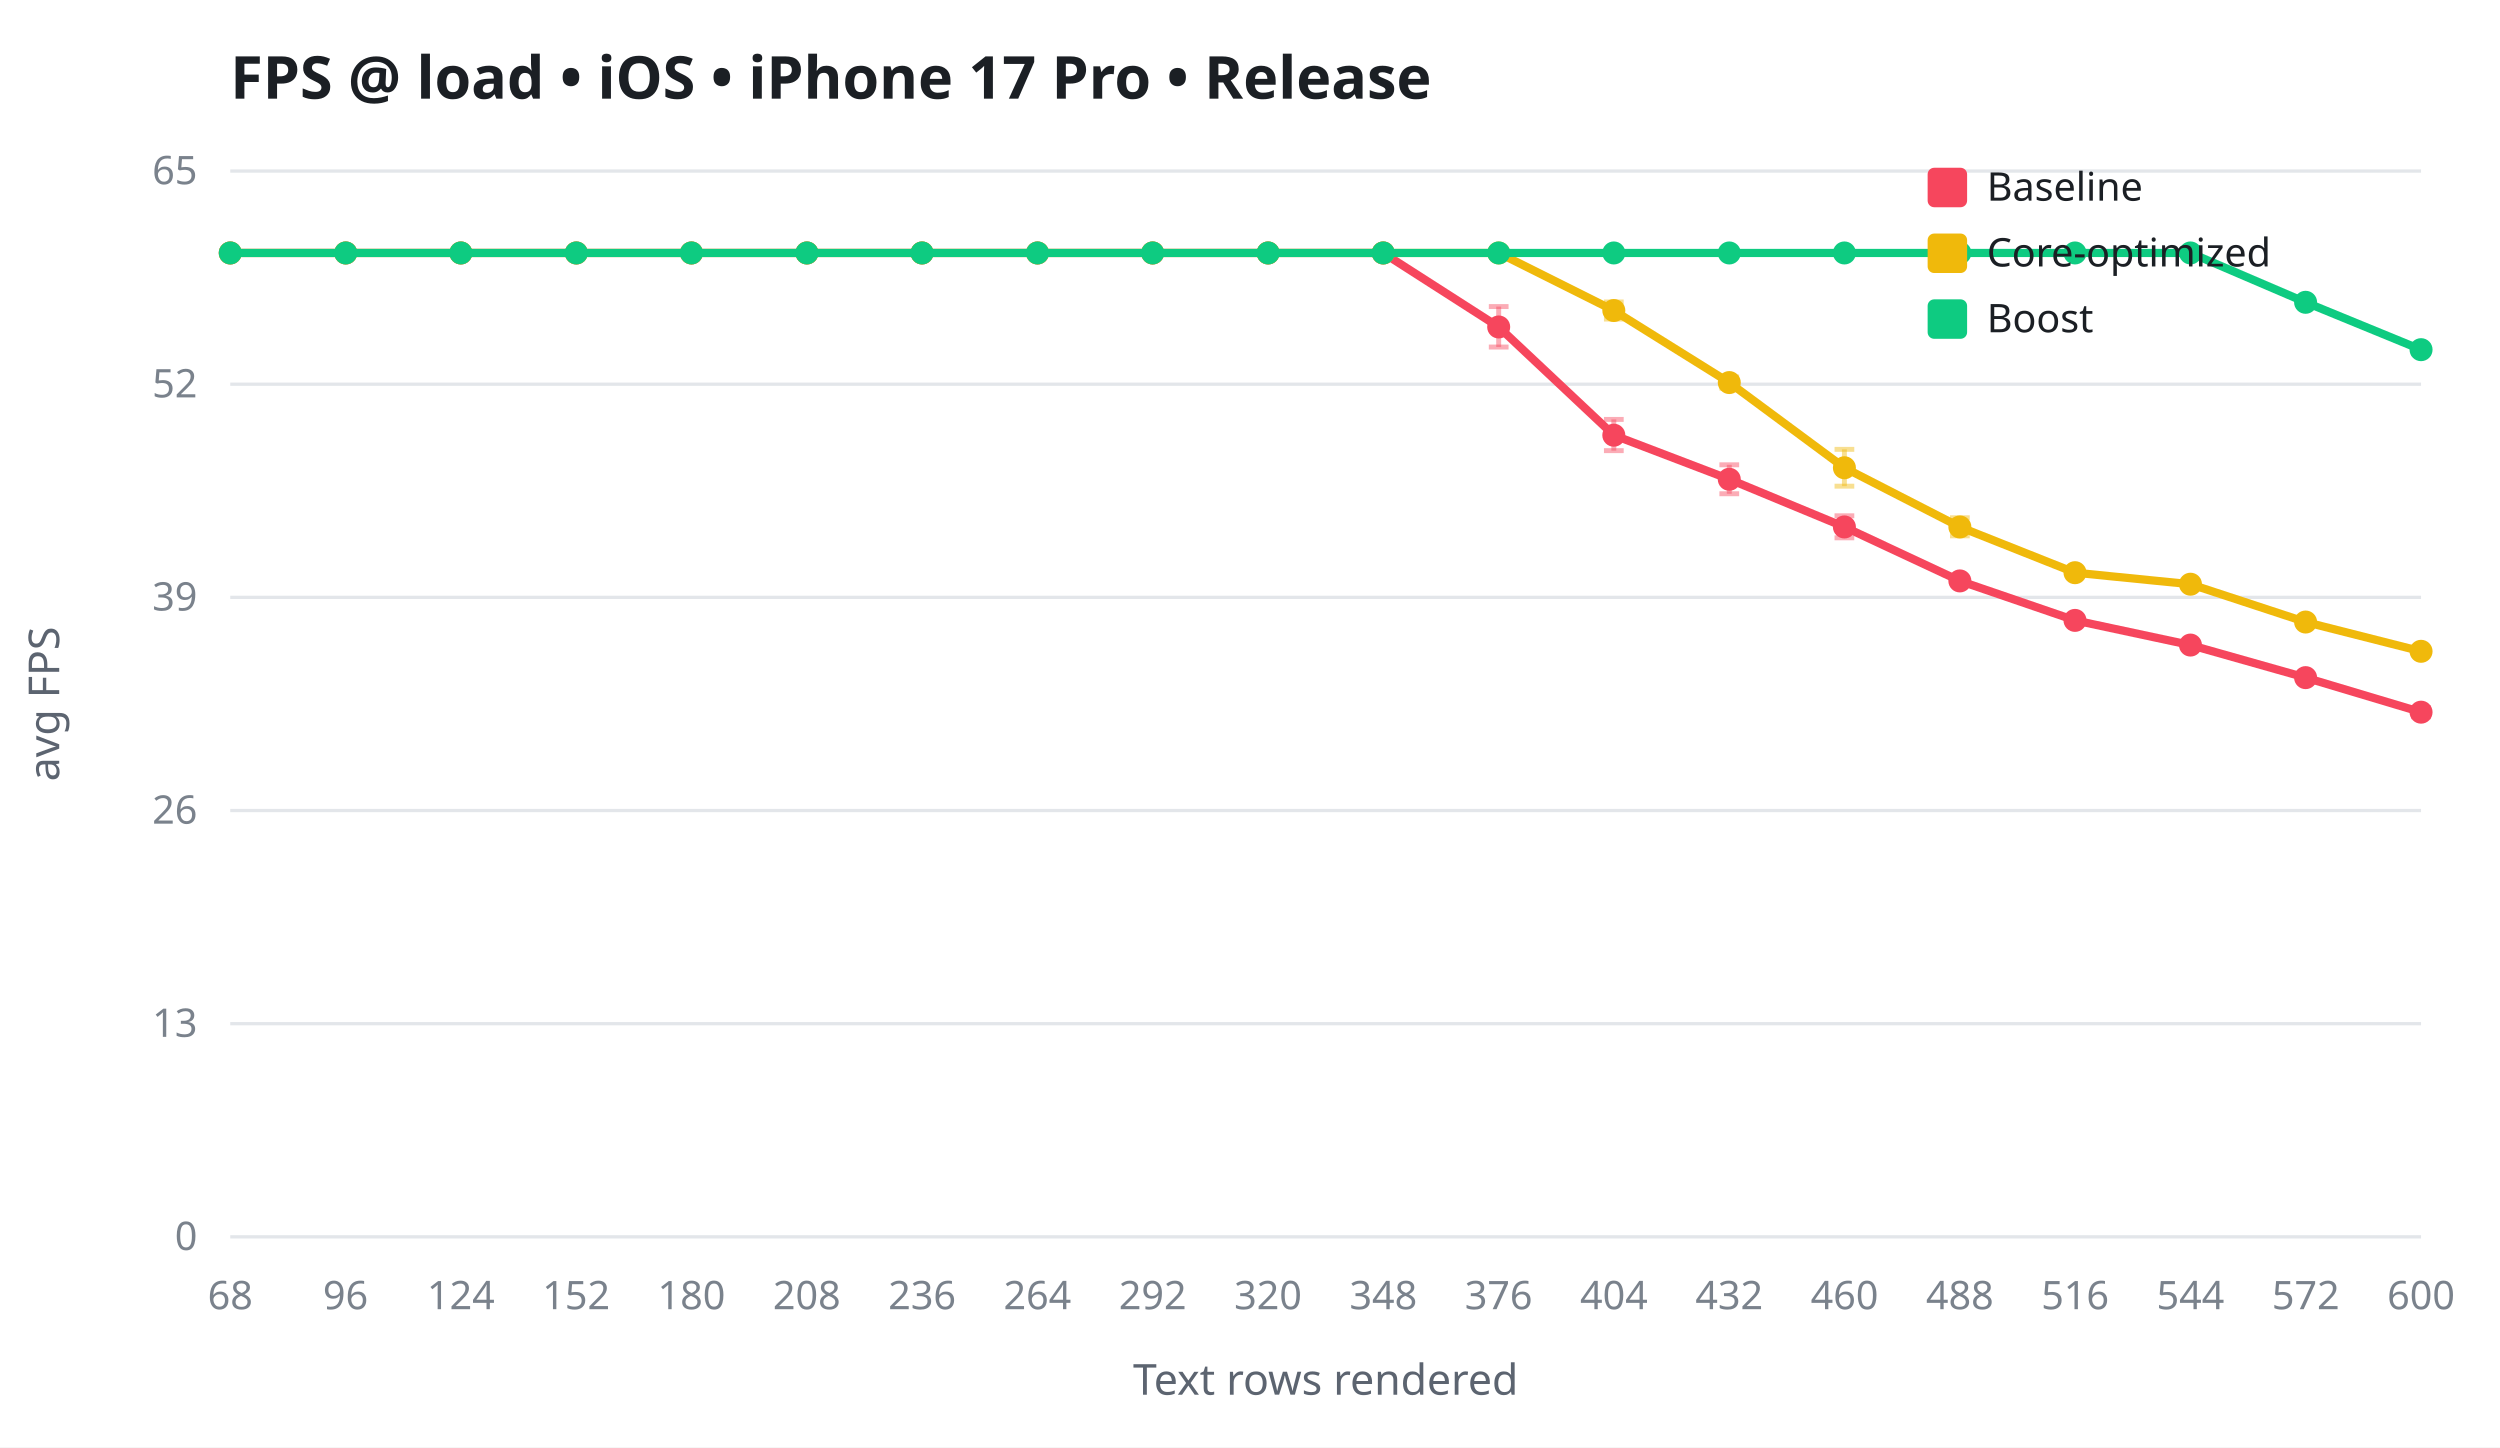
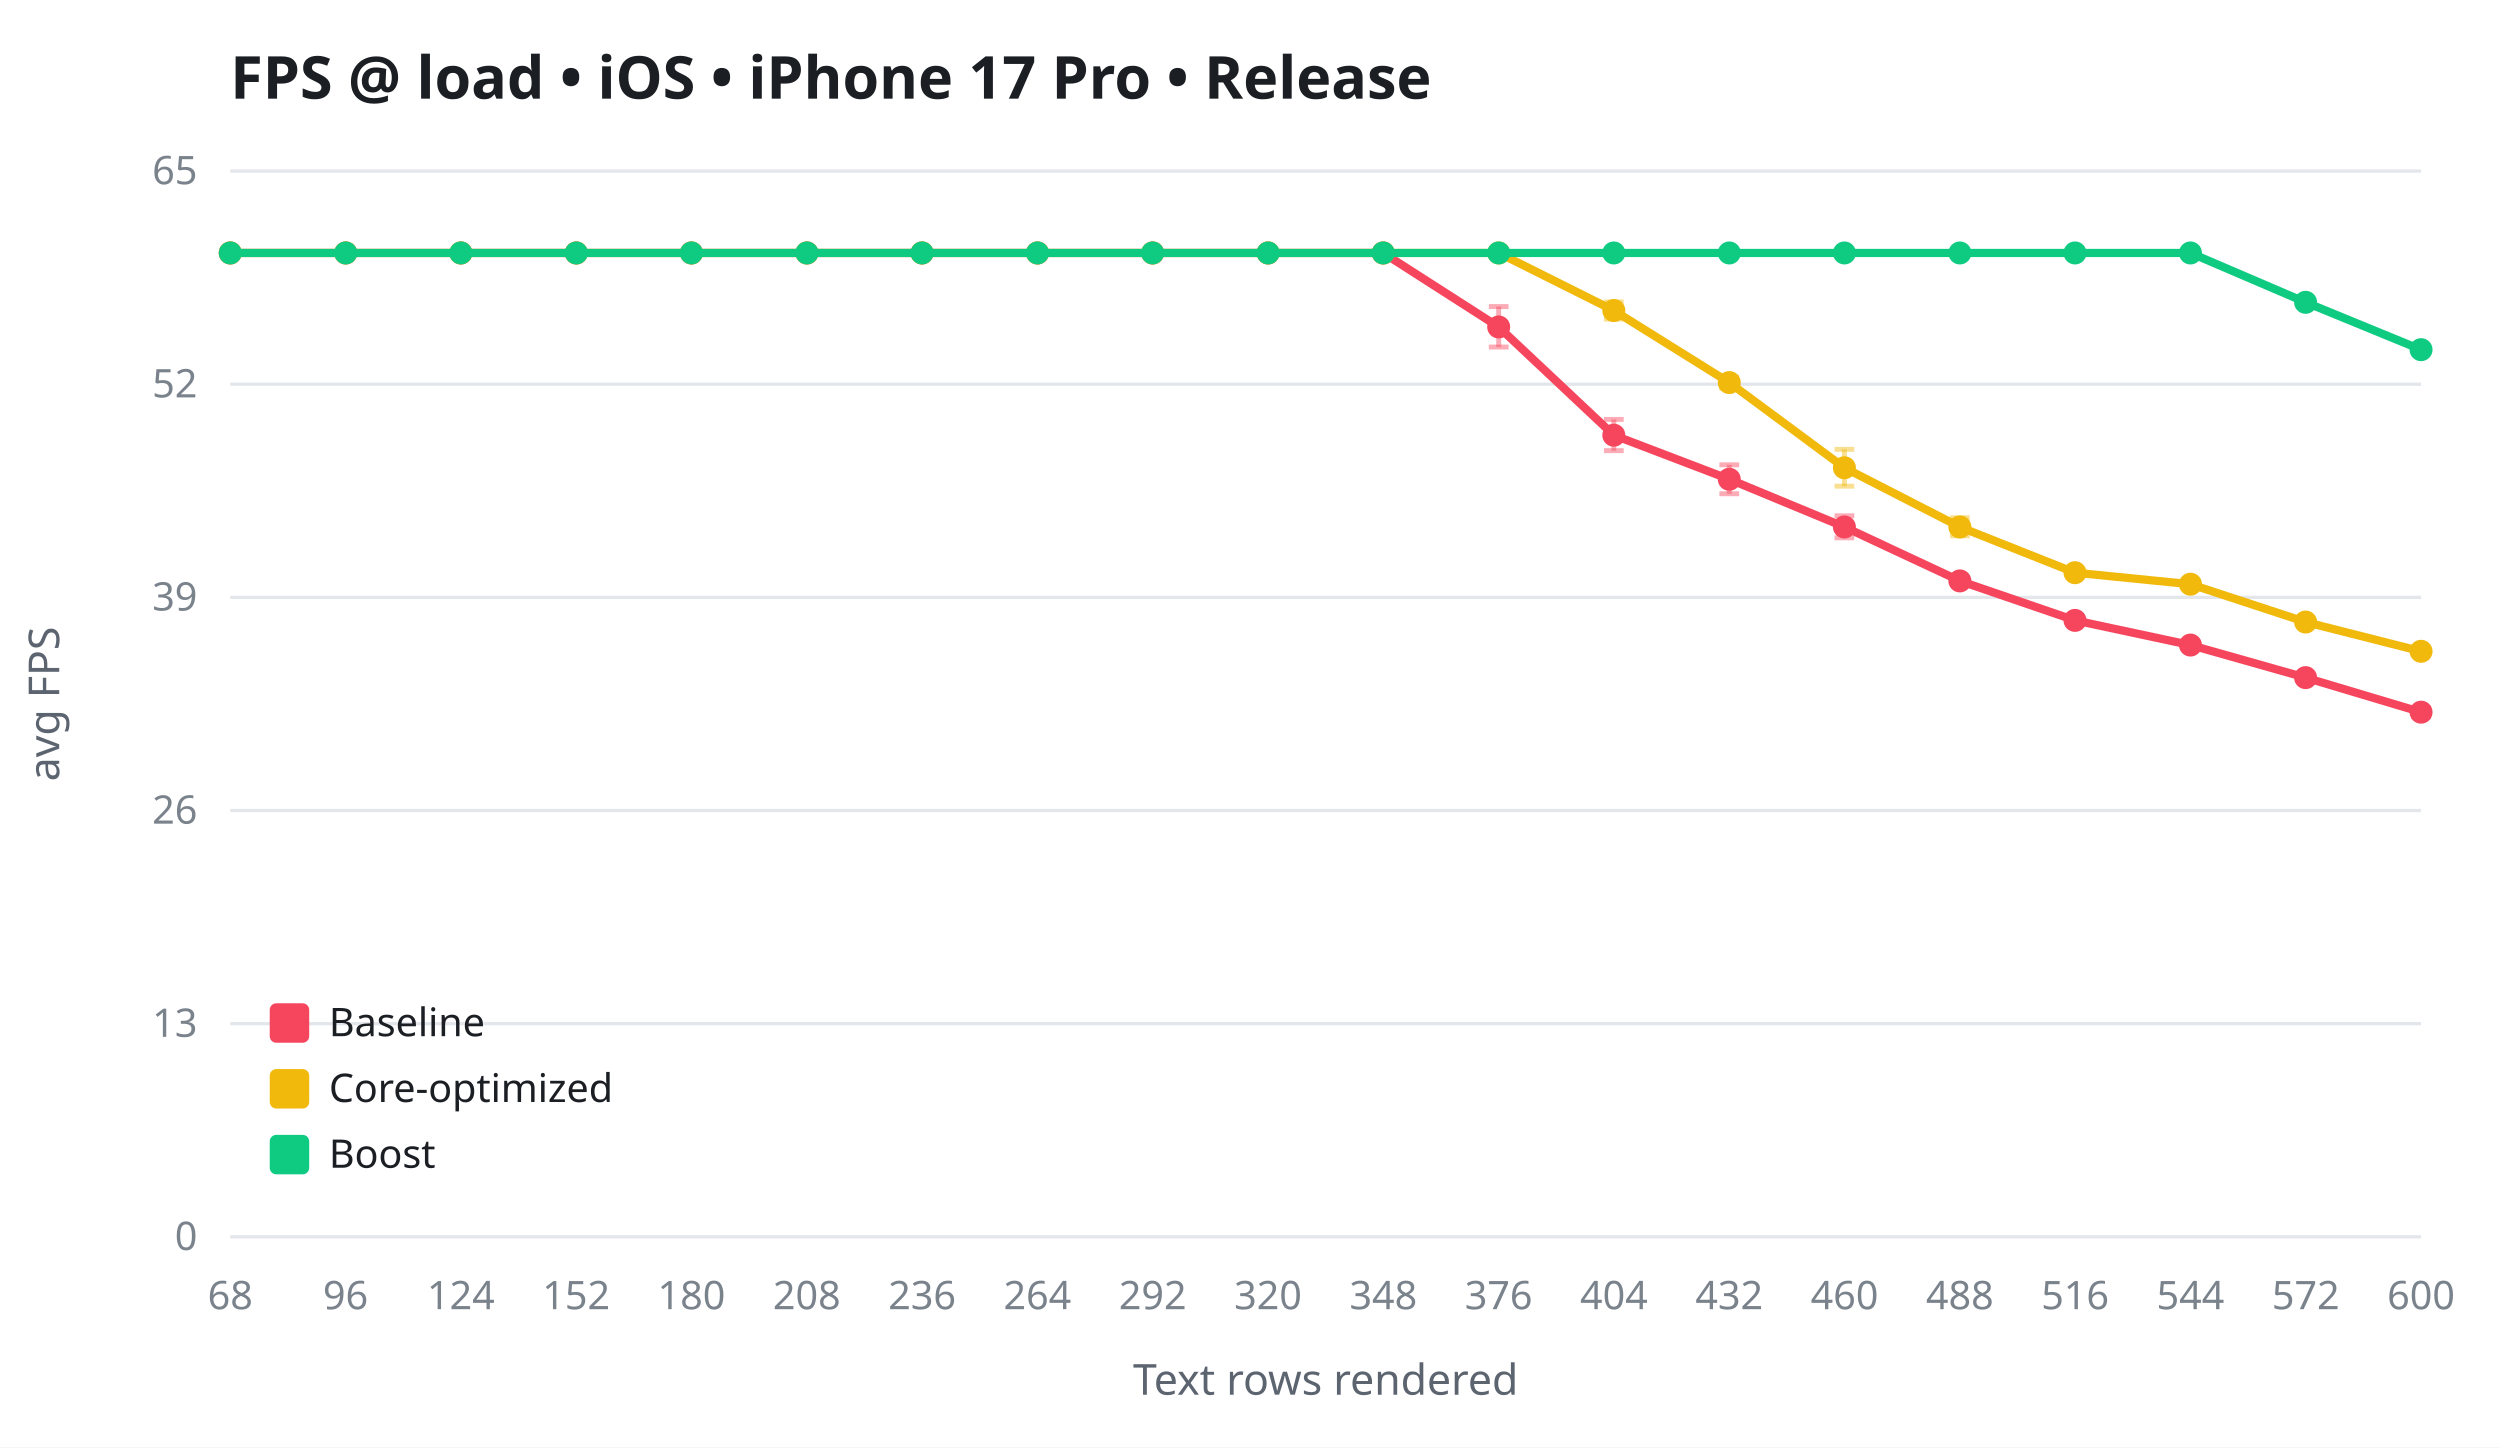
<svg xmlns="http://www.w3.org/2000/svg" width="760" height="440" viewBox="0 0 760 440">
  <rect x="0" y="0" width="760" height="440" fill="#ffffff" />
  <text x="70" y="30" fill="#1b1f24" font-size="18" font-weight="700" font-family="system-ui,sans-serif">FPS @ load • iOS • iPhone 17 Pro • Release</text>
  <line x1="70" y1="376" x2="736" y2="376" stroke="#e3e6ea" stroke-width="1" />
  <text x="60" y="380" fill="#7a828c" font-size="12" text-anchor="end" font-family="system-ui,sans-serif">0</text>
  <line x1="70" y1="311.2" x2="736" y2="311.2" stroke="#e3e6ea" stroke-width="1" />
  <text x="60" y="315.2" fill="#7a828c" font-size="12" text-anchor="end" font-family="system-ui,sans-serif">13</text>
  <line x1="70" y1="246.4" x2="736" y2="246.4" stroke="#e3e6ea" stroke-width="1" />
  <text x="60" y="250.4" fill="#7a828c" font-size="12" text-anchor="end" font-family="system-ui,sans-serif">26</text>
  <line x1="70" y1="181.6" x2="736" y2="181.6" stroke="#e3e6ea" stroke-width="1" />
  <text x="60" y="185.6" fill="#7a828c" font-size="12" text-anchor="end" font-family="system-ui,sans-serif">39</text>
  <line x1="70" y1="116.8" x2="736" y2="116.8" stroke="#e3e6ea" stroke-width="1" />
  <text x="60" y="120.8" fill="#7a828c" font-size="12" text-anchor="end" font-family="system-ui,sans-serif">52</text>
  <line x1="70" y1="52" x2="736" y2="52" stroke="#e3e6ea" stroke-width="1" />
  <text x="60" y="56" fill="#7a828c" font-size="12" text-anchor="end" font-family="system-ui,sans-serif">65</text>
  <text x="70" y="398" fill="#7a828c" font-size="12" text-anchor="middle" font-family="system-ui,sans-serif">68</text>
  <text x="105.053" y="398" fill="#7a828c" font-size="12" text-anchor="middle" font-family="system-ui,sans-serif">96</text>
  <text x="140.105" y="398" fill="#7a828c" font-size="12" text-anchor="middle" font-family="system-ui,sans-serif">124</text>
  <text x="175.158" y="398" fill="#7a828c" font-size="12" text-anchor="middle" font-family="system-ui,sans-serif">152</text>
  <text x="210.211" y="398" fill="#7a828c" font-size="12" text-anchor="middle" font-family="system-ui,sans-serif">180</text>
  <text x="245.263" y="398" fill="#7a828c" font-size="12" text-anchor="middle" font-family="system-ui,sans-serif">208</text>
  <text x="280.316" y="398" fill="#7a828c" font-size="12" text-anchor="middle" font-family="system-ui,sans-serif">236</text>
  <text x="315.368" y="398" fill="#7a828c" font-size="12" text-anchor="middle" font-family="system-ui,sans-serif">264</text>
  <text x="350.421" y="398" fill="#7a828c" font-size="12" text-anchor="middle" font-family="system-ui,sans-serif">292</text>
  <text x="385.474" y="398" fill="#7a828c" font-size="12" text-anchor="middle" font-family="system-ui,sans-serif">320</text>
  <text x="420.526" y="398" fill="#7a828c" font-size="12" text-anchor="middle" font-family="system-ui,sans-serif">348</text>
  <text x="455.579" y="398" fill="#7a828c" font-size="12" text-anchor="middle" font-family="system-ui,sans-serif">376</text>
  <text x="490.632" y="398" fill="#7a828c" font-size="12" text-anchor="middle" font-family="system-ui,sans-serif">404</text>
  <text x="525.684" y="398" fill="#7a828c" font-size="12" text-anchor="middle" font-family="system-ui,sans-serif">432</text>
  <text x="560.737" y="398" fill="#7a828c" font-size="12" text-anchor="middle" font-family="system-ui,sans-serif">460</text>
  <text x="595.789" y="398" fill="#7a828c" font-size="12" text-anchor="middle" font-family="system-ui,sans-serif">488</text>
  <text x="630.842" y="398" fill="#7a828c" font-size="12" text-anchor="middle" font-family="system-ui,sans-serif">516</text>
  <text x="665.895" y="398" fill="#7a828c" font-size="12" text-anchor="middle" font-family="system-ui,sans-serif">544</text>
  <text x="700.947" y="398" fill="#7a828c" font-size="12" text-anchor="middle" font-family="system-ui,sans-serif">572</text>
  <text x="736" y="398" fill="#7a828c" font-size="12" text-anchor="middle" font-family="system-ui,sans-serif">600</text>
  <text x="403" y="424" fill="#5c6470" font-size="13" text-anchor="middle" font-family="system-ui,sans-serif">Text rows rendered</text>
  <text x="18" y="214" fill="#5c6470" font-size="13" text-anchor="middle" font-family="system-ui,sans-serif" transform="rotate(-90 18 214)">avg FPS</text>
  <line x1="70.0" y1="76.9" x2="70.0" y2="76.9" stroke="#f6465d" stroke-width="1.5" opacity="0.45" />
  <line x1="67.0" y1="76.9" x2="73.0" y2="76.9" stroke="#f6465d" stroke-width="1.5" opacity="0.45" />
  <line x1="67.0" y1="76.9" x2="73.0" y2="76.9" stroke="#f6465d" stroke-width="1.5" opacity="0.45" />
  <line x1="105.1" y1="76.9" x2="105.1" y2="76.9" stroke="#f6465d" stroke-width="1.5" opacity="0.45" />
  <line x1="102.1" y1="76.9" x2="108.1" y2="76.9" stroke="#f6465d" stroke-width="1.5" opacity="0.45" />
  <line x1="102.1" y1="76.9" x2="108.1" y2="76.9" stroke="#f6465d" stroke-width="1.5" opacity="0.45" />
  <line x1="140.1" y1="76.9" x2="140.1" y2="76.9" stroke="#f6465d" stroke-width="1.5" opacity="0.45" />
  <line x1="137.1" y1="76.9" x2="143.1" y2="76.9" stroke="#f6465d" stroke-width="1.5" opacity="0.45" />
  <line x1="137.1" y1="76.9" x2="143.1" y2="76.9" stroke="#f6465d" stroke-width="1.5" opacity="0.45" />
  <line x1="175.2" y1="76.9" x2="175.2" y2="76.9" stroke="#f6465d" stroke-width="1.5" opacity="0.45" />
  <line x1="172.2" y1="76.9" x2="178.2" y2="76.9" stroke="#f6465d" stroke-width="1.5" opacity="0.45" />
  <line x1="172.2" y1="76.9" x2="178.2" y2="76.9" stroke="#f6465d" stroke-width="1.5" opacity="0.45" />
  <line x1="210.2" y1="76.9" x2="210.2" y2="76.9" stroke="#f6465d" stroke-width="1.5" opacity="0.45" />
  <line x1="207.2" y1="76.9" x2="213.2" y2="76.9" stroke="#f6465d" stroke-width="1.5" opacity="0.45" />
  <line x1="207.2" y1="76.9" x2="213.2" y2="76.9" stroke="#f6465d" stroke-width="1.5" opacity="0.45" />
  <line x1="245.3" y1="76.9" x2="245.3" y2="76.9" stroke="#f6465d" stroke-width="1.5" opacity="0.45" />
  <line x1="242.3" y1="76.9" x2="248.3" y2="76.9" stroke="#f6465d" stroke-width="1.5" opacity="0.45" />
  <line x1="242.3" y1="76.9" x2="248.3" y2="76.9" stroke="#f6465d" stroke-width="1.5" opacity="0.45" />
  <line x1="280.3" y1="76.9" x2="280.3" y2="76.9" stroke="#f6465d" stroke-width="1.5" opacity="0.45" />
  <line x1="277.3" y1="76.9" x2="283.3" y2="76.9" stroke="#f6465d" stroke-width="1.5" opacity="0.45" />
  <line x1="277.3" y1="76.9" x2="283.3" y2="76.9" stroke="#f6465d" stroke-width="1.5" opacity="0.45" />
  <line x1="315.4" y1="76.9" x2="315.4" y2="76.9" stroke="#f6465d" stroke-width="1.5" opacity="0.45" />
  <line x1="312.4" y1="76.9" x2="318.4" y2="76.9" stroke="#f6465d" stroke-width="1.5" opacity="0.45" />
  <line x1="312.4" y1="76.9" x2="318.4" y2="76.9" stroke="#f6465d" stroke-width="1.5" opacity="0.45" />
  <line x1="350.4" y1="76.9" x2="350.4" y2="76.9" stroke="#f6465d" stroke-width="1.5" opacity="0.45" />
  <line x1="347.4" y1="76.9" x2="353.4" y2="76.9" stroke="#f6465d" stroke-width="1.5" opacity="0.45" />
  <line x1="347.4" y1="76.9" x2="353.4" y2="76.9" stroke="#f6465d" stroke-width="1.5" opacity="0.45" />
  <line x1="385.5" y1="76.9" x2="385.5" y2="76.9" stroke="#f6465d" stroke-width="1.5" opacity="0.45" />
  <line x1="382.5" y1="76.9" x2="388.5" y2="76.9" stroke="#f6465d" stroke-width="1.5" opacity="0.45" />
  <line x1="382.5" y1="76.9" x2="388.5" y2="76.9" stroke="#f6465d" stroke-width="1.5" opacity="0.45" />
  <line x1="420.5" y1="76.9" x2="420.5" y2="76.9" stroke="#f6465d" stroke-width="1.5" opacity="0.45" />
  <line x1="417.5" y1="76.9" x2="423.5" y2="76.9" stroke="#f6465d" stroke-width="1.5" opacity="0.45" />
  <line x1="417.5" y1="76.9" x2="423.5" y2="76.9" stroke="#f6465d" stroke-width="1.5" opacity="0.45" />
  <line x1="455.6" y1="105.5" x2="455.6" y2="93.2" stroke="#f6465d" stroke-width="1.5" opacity="0.45" />
  <line x1="452.6" y1="93.2" x2="458.6" y2="93.2" stroke="#f6465d" stroke-width="1.5" opacity="0.45" />
  <line x1="452.6" y1="105.5" x2="458.6" y2="105.5" stroke="#f6465d" stroke-width="1.5" opacity="0.45" />
  <line x1="490.6" y1="137.0" x2="490.6" y2="127.5" stroke="#f6465d" stroke-width="1.5" opacity="0.45" />
  <line x1="487.6" y1="127.5" x2="493.6" y2="127.5" stroke="#f6465d" stroke-width="1.5" opacity="0.45" />
  <line x1="487.6" y1="137.0" x2="493.6" y2="137.0" stroke="#f6465d" stroke-width="1.5" opacity="0.45" />
  <line x1="525.7" y1="150.1" x2="525.7" y2="141.3" stroke="#f6465d" stroke-width="1.5" opacity="0.45" />
  <line x1="522.7" y1="141.3" x2="528.7" y2="141.3" stroke="#f6465d" stroke-width="1.5" opacity="0.45" />
  <line x1="522.7" y1="150.1" x2="528.7" y2="150.1" stroke="#f6465d" stroke-width="1.5" opacity="0.45" />
  <line x1="560.7" y1="163.5" x2="560.7" y2="156.8" stroke="#f6465d" stroke-width="1.5" opacity="0.45" />
  <line x1="557.7" y1="156.8" x2="563.7" y2="156.8" stroke="#f6465d" stroke-width="1.5" opacity="0.45" />
  <line x1="557.7" y1="163.5" x2="563.7" y2="163.5" stroke="#f6465d" stroke-width="1.5" opacity="0.45" />
  <line x1="595.8" y1="177.6" x2="595.8" y2="175.6" stroke="#f6465d" stroke-width="1.5" opacity="0.45" />
  <line x1="592.8" y1="175.6" x2="598.8" y2="175.6" stroke="#f6465d" stroke-width="1.5" opacity="0.45" />
  <line x1="592.8" y1="177.6" x2="598.8" y2="177.6" stroke="#f6465d" stroke-width="1.5" opacity="0.45" />
  <line x1="630.8" y1="189.5" x2="630.8" y2="187.7" stroke="#f6465d" stroke-width="1.5" opacity="0.45" />
  <line x1="627.8" y1="187.7" x2="633.8" y2="187.7" stroke="#f6465d" stroke-width="1.5" opacity="0.45" />
  <line x1="627.8" y1="189.5" x2="633.8" y2="189.5" stroke="#f6465d" stroke-width="1.5" opacity="0.45" />
  <line x1="665.9" y1="196.9" x2="665.9" y2="195.2" stroke="#f6465d" stroke-width="1.5" opacity="0.45" />
  <line x1="662.9" y1="195.2" x2="668.9" y2="195.2" stroke="#f6465d" stroke-width="1.5" opacity="0.45" />
  <line x1="662.9" y1="196.9" x2="668.9" y2="196.9" stroke="#f6465d" stroke-width="1.5" opacity="0.45" />
  <line x1="700.9" y1="206.5" x2="700.9" y2="205.5" stroke="#f6465d" stroke-width="1.5" opacity="0.45" />
  <line x1="697.9" y1="205.5" x2="703.9" y2="205.5" stroke="#f6465d" stroke-width="1.5" opacity="0.45" />
  <line x1="697.9" y1="206.5" x2="703.9" y2="206.5" stroke="#f6465d" stroke-width="1.5" opacity="0.45" />
  <line x1="736.0" y1="217.9" x2="736.0" y2="215.1" stroke="#f6465d" stroke-width="1.5" opacity="0.45" />
  <line x1="733.0" y1="215.1" x2="739.0" y2="215.1" stroke="#f6465d" stroke-width="1.5" opacity="0.45" />
  <line x1="733.0" y1="217.9" x2="739.0" y2="217.9" stroke="#f6465d" stroke-width="1.5" opacity="0.45" />
  <polyline points="70.0,76.9 105.1,76.9 140.1,76.9 175.2,76.9 210.2,76.9 245.3,76.9 280.3,76.9 315.4,76.9 350.4,76.9 385.5,76.9 420.5,76.9 455.6,99.4 490.6,132.3 525.7,145.7 560.7,160.2 595.8,176.6 630.8,188.6 665.9,196.1 700.9,206.0 736.0,216.5" fill="none" stroke="#f6465d" stroke-width="2.5" />
  <circle cx="70.0" cy="76.9" r="3.5" fill="#f6465d" />
  <circle cx="105.1" cy="76.9" r="3.5" fill="#f6465d" />
  <circle cx="140.1" cy="76.9" r="3.5" fill="#f6465d" />
  <circle cx="175.2" cy="76.9" r="3.5" fill="#f6465d" />
  <circle cx="210.2" cy="76.9" r="3.5" fill="#f6465d" />
  <circle cx="245.3" cy="76.9" r="3.5" fill="#f6465d" />
  <circle cx="280.3" cy="76.9" r="3.5" fill="#f6465d" />
  <circle cx="315.4" cy="76.9" r="3.5" fill="#f6465d" />
  <circle cx="350.4" cy="76.9" r="3.5" fill="#f6465d" />
  <circle cx="385.5" cy="76.9" r="3.5" fill="#f6465d" />
  <circle cx="420.5" cy="76.9" r="3.5" fill="#f6465d" />
  <circle cx="455.6" cy="99.4" r="3.5" fill="#f6465d" />
  <circle cx="490.6" cy="132.3" r="3.5" fill="#f6465d" />
  <circle cx="525.7" cy="145.7" r="3.5" fill="#f6465d" />
  <circle cx="560.7" cy="160.2" r="3.5" fill="#f6465d" />
  <circle cx="595.8" cy="176.6" r="3.5" fill="#f6465d" />
  <circle cx="630.8" cy="188.6" r="3.5" fill="#f6465d" />
  <circle cx="665.9" cy="196.1" r="3.5" fill="#f6465d" />
  <circle cx="700.9" cy="206.0" r="3.5" fill="#f6465d" />
  <circle cx="736.0" cy="216.5" r="3.5" fill="#f6465d" />
  <line x1="70.0" y1="76.9" x2="70.0" y2="76.9" stroke="#f0b90b" stroke-width="1.5" opacity="0.45" />
  <line x1="67.0" y1="76.9" x2="73.0" y2="76.9" stroke="#f0b90b" stroke-width="1.5" opacity="0.45" />
  <line x1="67.0" y1="76.9" x2="73.0" y2="76.9" stroke="#f0b90b" stroke-width="1.5" opacity="0.45" />
  <line x1="105.1" y1="76.9" x2="105.1" y2="76.9" stroke="#f0b90b" stroke-width="1.5" opacity="0.45" />
  <line x1="102.1" y1="76.9" x2="108.1" y2="76.9" stroke="#f0b90b" stroke-width="1.5" opacity="0.45" />
  <line x1="102.1" y1="76.9" x2="108.1" y2="76.9" stroke="#f0b90b" stroke-width="1.5" opacity="0.45" />
  <line x1="140.1" y1="76.9" x2="140.1" y2="76.9" stroke="#f0b90b" stroke-width="1.5" opacity="0.45" />
  <line x1="137.1" y1="76.9" x2="143.1" y2="76.9" stroke="#f0b90b" stroke-width="1.5" opacity="0.45" />
  <line x1="137.1" y1="76.9" x2="143.1" y2="76.9" stroke="#f0b90b" stroke-width="1.5" opacity="0.45" />
  <line x1="175.2" y1="76.9" x2="175.2" y2="76.9" stroke="#f0b90b" stroke-width="1.5" opacity="0.45" />
  <line x1="172.2" y1="76.9" x2="178.2" y2="76.9" stroke="#f0b90b" stroke-width="1.5" opacity="0.45" />
  <line x1="172.2" y1="76.9" x2="178.2" y2="76.9" stroke="#f0b90b" stroke-width="1.5" opacity="0.45" />
  <line x1="210.2" y1="76.9" x2="210.2" y2="76.9" stroke="#f0b90b" stroke-width="1.5" opacity="0.45" />
  <line x1="207.2" y1="76.9" x2="213.2" y2="76.9" stroke="#f0b90b" stroke-width="1.5" opacity="0.45" />
  <line x1="207.2" y1="76.9" x2="213.2" y2="76.9" stroke="#f0b90b" stroke-width="1.5" opacity="0.45" />
  <line x1="245.3" y1="76.9" x2="245.3" y2="76.9" stroke="#f0b90b" stroke-width="1.5" opacity="0.45" />
  <line x1="242.3" y1="76.9" x2="248.3" y2="76.9" stroke="#f0b90b" stroke-width="1.5" opacity="0.45" />
  <line x1="242.3" y1="76.9" x2="248.3" y2="76.9" stroke="#f0b90b" stroke-width="1.5" opacity="0.45" />
  <line x1="280.3" y1="76.9" x2="280.3" y2="76.9" stroke="#f0b90b" stroke-width="1.5" opacity="0.45" />
  <line x1="277.3" y1="76.9" x2="283.3" y2="76.9" stroke="#f0b90b" stroke-width="1.5" opacity="0.45" />
  <line x1="277.3" y1="76.9" x2="283.3" y2="76.9" stroke="#f0b90b" stroke-width="1.5" opacity="0.45" />
  <line x1="315.4" y1="76.9" x2="315.4" y2="76.9" stroke="#f0b90b" stroke-width="1.5" opacity="0.45" />
  <line x1="312.4" y1="76.9" x2="318.4" y2="76.9" stroke="#f0b90b" stroke-width="1.5" opacity="0.45" />
  <line x1="312.4" y1="76.9" x2="318.4" y2="76.9" stroke="#f0b90b" stroke-width="1.5" opacity="0.45" />
  <line x1="350.4" y1="76.9" x2="350.4" y2="76.9" stroke="#f0b90b" stroke-width="1.5" opacity="0.45" />
  <line x1="347.4" y1="76.9" x2="353.4" y2="76.9" stroke="#f0b90b" stroke-width="1.5" opacity="0.45" />
  <line x1="347.4" y1="76.9" x2="353.4" y2="76.9" stroke="#f0b90b" stroke-width="1.5" opacity="0.45" />
  <line x1="385.5" y1="76.9" x2="385.5" y2="76.9" stroke="#f0b90b" stroke-width="1.5" opacity="0.45" />
  <line x1="382.5" y1="76.9" x2="388.5" y2="76.9" stroke="#f0b90b" stroke-width="1.5" opacity="0.45" />
  <line x1="382.5" y1="76.9" x2="388.5" y2="76.9" stroke="#f0b90b" stroke-width="1.5" opacity="0.45" />
  <line x1="420.5" y1="76.9" x2="420.5" y2="76.9" stroke="#f0b90b" stroke-width="1.5" opacity="0.45" />
  <line x1="417.5" y1="76.9" x2="423.5" y2="76.9" stroke="#f0b90b" stroke-width="1.5" opacity="0.45" />
  <line x1="417.5" y1="76.9" x2="423.5" y2="76.9" stroke="#f0b90b" stroke-width="1.5" opacity="0.45" />
  <line x1="455.6" y1="76.9" x2="455.6" y2="76.9" stroke="#f0b90b" stroke-width="1.5" opacity="0.45" />
  <line x1="452.6" y1="76.9" x2="458.6" y2="76.9" stroke="#f0b90b" stroke-width="1.5" opacity="0.45" />
  <line x1="452.6" y1="76.9" x2="458.6" y2="76.9" stroke="#f0b90b" stroke-width="1.5" opacity="0.45" />
  <line x1="490.6" y1="97.0" x2="490.6" y2="91.8" stroke="#f0b90b" stroke-width="1.5" opacity="0.45" />
  <line x1="487.6" y1="91.8" x2="493.6" y2="91.8" stroke="#f0b90b" stroke-width="1.5" opacity="0.45" />
  <line x1="487.6" y1="97.0" x2="493.6" y2="97.0" stroke="#f0b90b" stroke-width="1.5" opacity="0.45" />
  <line x1="525.7" y1="118.0" x2="525.7" y2="114.6" stroke="#f0b90b" stroke-width="1.5" opacity="0.45" />
  <line x1="522.7" y1="114.6" x2="528.7" y2="114.6" stroke="#f0b90b" stroke-width="1.5" opacity="0.45" />
  <line x1="522.7" y1="118.0" x2="528.7" y2="118.0" stroke="#f0b90b" stroke-width="1.5" opacity="0.45" />
  <line x1="560.7" y1="147.8" x2="560.7" y2="136.6" stroke="#f0b90b" stroke-width="1.5" opacity="0.45" />
  <line x1="557.7" y1="136.6" x2="563.7" y2="136.6" stroke="#f0b90b" stroke-width="1.5" opacity="0.45" />
  <line x1="557.7" y1="147.8" x2="563.7" y2="147.8" stroke="#f0b90b" stroke-width="1.5" opacity="0.45" />
  <line x1="595.8" y1="162.9" x2="595.8" y2="157.4" stroke="#f0b90b" stroke-width="1.5" opacity="0.45" />
  <line x1="592.8" y1="157.4" x2="598.8" y2="157.4" stroke="#f0b90b" stroke-width="1.5" opacity="0.45" />
  <line x1="592.8" y1="162.9" x2="598.8" y2="162.9" stroke="#f0b90b" stroke-width="1.5" opacity="0.45" />
  <line x1="630.8" y1="174.7" x2="630.8" y2="173.5" stroke="#f0b90b" stroke-width="1.5" opacity="0.45" />
  <line x1="627.8" y1="173.5" x2="633.8" y2="173.5" stroke="#f0b90b" stroke-width="1.5" opacity="0.45" />
  <line x1="627.8" y1="174.7" x2="633.8" y2="174.7" stroke="#f0b90b" stroke-width="1.5" opacity="0.45" />
  <line x1="665.9" y1="178.6" x2="665.9" y2="176.6" stroke="#f0b90b" stroke-width="1.5" opacity="0.45" />
  <line x1="662.9" y1="176.6" x2="668.9" y2="176.6" stroke="#f0b90b" stroke-width="1.5" opacity="0.45" />
  <line x1="662.9" y1="178.6" x2="668.9" y2="178.6" stroke="#f0b90b" stroke-width="1.5" opacity="0.45" />
  <line x1="700.9" y1="189.6" x2="700.9" y2="188.6" stroke="#f0b90b" stroke-width="1.5" opacity="0.45" />
  <line x1="697.9" y1="188.6" x2="703.9" y2="188.6" stroke="#f0b90b" stroke-width="1.5" opacity="0.45" />
  <line x1="697.9" y1="189.6" x2="703.9" y2="189.6" stroke="#f0b90b" stroke-width="1.5" opacity="0.45" />
  <line x1="736.0" y1="198.4" x2="736.0" y2="197.7" stroke="#f0b90b" stroke-width="1.5" opacity="0.45" />
  <line x1="733.0" y1="197.7" x2="739.0" y2="197.7" stroke="#f0b90b" stroke-width="1.5" opacity="0.45" />
  <line x1="733.0" y1="198.4" x2="739.0" y2="198.4" stroke="#f0b90b" stroke-width="1.5" opacity="0.45" />
  <polyline points="70.0,76.9 105.1,76.9 140.1,76.9 175.2,76.9 210.2,76.9 245.3,76.9 280.3,76.9 315.4,76.9 350.4,76.9 385.5,76.9 420.5,76.9 455.6,76.9 490.6,94.4 525.7,116.3 560.7,142.2 595.8,160.2 630.8,174.1 665.9,177.6 700.9,189.1 736.0,198.0" fill="none" stroke="#f0b90b" stroke-width="2.5" />
  <circle cx="70.0" cy="76.9" r="3.5" fill="#f0b90b" />
  <circle cx="105.1" cy="76.9" r="3.5" fill="#f0b90b" />
  <circle cx="140.1" cy="76.9" r="3.5" fill="#f0b90b" />
  <circle cx="175.2" cy="76.9" r="3.5" fill="#f0b90b" />
  <circle cx="210.2" cy="76.9" r="3.5" fill="#f0b90b" />
  <circle cx="245.3" cy="76.9" r="3.5" fill="#f0b90b" />
  <circle cx="280.3" cy="76.9" r="3.5" fill="#f0b90b" />
  <circle cx="315.4" cy="76.9" r="3.5" fill="#f0b90b" />
  <circle cx="350.4" cy="76.9" r="3.5" fill="#f0b90b" />
  <circle cx="385.5" cy="76.9" r="3.5" fill="#f0b90b" />
  <circle cx="420.5" cy="76.9" r="3.5" fill="#f0b90b" />
  <circle cx="455.6" cy="76.9" r="3.5" fill="#f0b90b" />
  <circle cx="490.6" cy="94.4" r="3.5" fill="#f0b90b" />
  <circle cx="525.7" cy="116.3" r="3.5" fill="#f0b90b" />
  <circle cx="560.7" cy="142.2" r="3.5" fill="#f0b90b" />
  <circle cx="595.8" cy="160.2" r="3.5" fill="#f0b90b" />
  <circle cx="630.8" cy="174.1" r="3.5" fill="#f0b90b" />
  <circle cx="665.9" cy="177.6" r="3.5" fill="#f0b90b" />
  <circle cx="700.9" cy="189.1" r="3.5" fill="#f0b90b" />
  <circle cx="736.0" cy="198.0" r="3.5" fill="#f0b90b" />
  <line x1="70.0" y1="76.9" x2="70.0" y2="76.9" stroke="#0ecb81" stroke-width="1.5" opacity="0.45" />
  <line x1="67.0" y1="76.9" x2="73.0" y2="76.9" stroke="#0ecb81" stroke-width="1.5" opacity="0.45" />
  <line x1="67.0" y1="76.9" x2="73.0" y2="76.9" stroke="#0ecb81" stroke-width="1.5" opacity="0.45" />
  <line x1="105.1" y1="76.9" x2="105.1" y2="76.9" stroke="#0ecb81" stroke-width="1.5" opacity="0.45" />
  <line x1="102.1" y1="76.9" x2="108.1" y2="76.9" stroke="#0ecb81" stroke-width="1.5" opacity="0.45" />
  <line x1="102.1" y1="76.9" x2="108.1" y2="76.9" stroke="#0ecb81" stroke-width="1.5" opacity="0.45" />
  <line x1="140.1" y1="76.9" x2="140.1" y2="76.9" stroke="#0ecb81" stroke-width="1.5" opacity="0.45" />
  <line x1="137.1" y1="76.9" x2="143.1" y2="76.9" stroke="#0ecb81" stroke-width="1.5" opacity="0.45" />
  <line x1="137.1" y1="76.9" x2="143.1" y2="76.9" stroke="#0ecb81" stroke-width="1.5" opacity="0.45" />
  <line x1="175.2" y1="76.9" x2="175.2" y2="76.9" stroke="#0ecb81" stroke-width="1.5" opacity="0.45" />
  <line x1="172.2" y1="76.9" x2="178.2" y2="76.9" stroke="#0ecb81" stroke-width="1.5" opacity="0.45" />
  <line x1="172.2" y1="76.9" x2="178.2" y2="76.9" stroke="#0ecb81" stroke-width="1.5" opacity="0.45" />
  <line x1="210.2" y1="76.9" x2="210.2" y2="76.9" stroke="#0ecb81" stroke-width="1.5" opacity="0.45" />
  <line x1="207.2" y1="76.9" x2="213.2" y2="76.9" stroke="#0ecb81" stroke-width="1.5" opacity="0.45" />
  <line x1="207.2" y1="76.9" x2="213.2" y2="76.9" stroke="#0ecb81" stroke-width="1.5" opacity="0.45" />
  <line x1="245.3" y1="76.9" x2="245.3" y2="76.9" stroke="#0ecb81" stroke-width="1.5" opacity="0.45" />
  <line x1="242.3" y1="76.9" x2="248.3" y2="76.9" stroke="#0ecb81" stroke-width="1.5" opacity="0.45" />
  <line x1="242.3" y1="76.9" x2="248.3" y2="76.9" stroke="#0ecb81" stroke-width="1.5" opacity="0.45" />
  <line x1="280.3" y1="76.9" x2="280.3" y2="76.9" stroke="#0ecb81" stroke-width="1.5" opacity="0.45" />
  <line x1="277.3" y1="76.9" x2="283.3" y2="76.9" stroke="#0ecb81" stroke-width="1.5" opacity="0.45" />
  <line x1="277.3" y1="76.9" x2="283.3" y2="76.9" stroke="#0ecb81" stroke-width="1.5" opacity="0.45" />
  <line x1="315.4" y1="76.9" x2="315.4" y2="76.9" stroke="#0ecb81" stroke-width="1.5" opacity="0.45" />
  <line x1="312.4" y1="76.9" x2="318.4" y2="76.9" stroke="#0ecb81" stroke-width="1.5" opacity="0.45" />
  <line x1="312.4" y1="76.9" x2="318.4" y2="76.9" stroke="#0ecb81" stroke-width="1.5" opacity="0.45" />
  <line x1="350.4" y1="76.9" x2="350.4" y2="76.9" stroke="#0ecb81" stroke-width="1.5" opacity="0.45" />
  <line x1="347.4" y1="76.9" x2="353.4" y2="76.9" stroke="#0ecb81" stroke-width="1.5" opacity="0.45" />
  <line x1="347.4" y1="76.9" x2="353.4" y2="76.9" stroke="#0ecb81" stroke-width="1.5" opacity="0.45" />
  <line x1="385.5" y1="76.9" x2="385.5" y2="76.9" stroke="#0ecb81" stroke-width="1.5" opacity="0.45" />
  <line x1="382.5" y1="76.9" x2="388.5" y2="76.9" stroke="#0ecb81" stroke-width="1.5" opacity="0.45" />
  <line x1="382.5" y1="76.9" x2="388.5" y2="76.9" stroke="#0ecb81" stroke-width="1.5" opacity="0.45" />
  <line x1="420.5" y1="76.9" x2="420.5" y2="76.9" stroke="#0ecb81" stroke-width="1.5" opacity="0.45" />
  <line x1="417.5" y1="76.9" x2="423.5" y2="76.9" stroke="#0ecb81" stroke-width="1.5" opacity="0.45" />
  <line x1="417.5" y1="76.9" x2="423.5" y2="76.9" stroke="#0ecb81" stroke-width="1.5" opacity="0.45" />
  <line x1="455.6" y1="76.9" x2="455.6" y2="76.9" stroke="#0ecb81" stroke-width="1.5" opacity="0.45" />
  <line x1="452.6" y1="76.9" x2="458.6" y2="76.9" stroke="#0ecb81" stroke-width="1.5" opacity="0.45" />
  <line x1="452.6" y1="76.9" x2="458.6" y2="76.9" stroke="#0ecb81" stroke-width="1.5" opacity="0.45" />
  <line x1="490.6" y1="76.9" x2="490.6" y2="76.9" stroke="#0ecb81" stroke-width="1.5" opacity="0.45" />
  <line x1="487.6" y1="76.9" x2="493.6" y2="76.9" stroke="#0ecb81" stroke-width="1.5" opacity="0.45" />
  <line x1="487.6" y1="76.9" x2="493.6" y2="76.9" stroke="#0ecb81" stroke-width="1.5" opacity="0.45" />
  <line x1="525.7" y1="76.9" x2="525.7" y2="76.9" stroke="#0ecb81" stroke-width="1.5" opacity="0.45" />
  <line x1="522.7" y1="76.9" x2="528.7" y2="76.9" stroke="#0ecb81" stroke-width="1.5" opacity="0.45" />
  <line x1="522.7" y1="76.9" x2="528.7" y2="76.9" stroke="#0ecb81" stroke-width="1.5" opacity="0.45" />
  <line x1="560.7" y1="76.9" x2="560.7" y2="76.9" stroke="#0ecb81" stroke-width="1.5" opacity="0.45" />
  <line x1="557.7" y1="76.9" x2="563.7" y2="76.9" stroke="#0ecb81" stroke-width="1.5" opacity="0.45" />
  <line x1="557.7" y1="76.9" x2="563.7" y2="76.9" stroke="#0ecb81" stroke-width="1.5" opacity="0.45" />
  <line x1="595.8" y1="76.9" x2="595.8" y2="76.9" stroke="#0ecb81" stroke-width="1.5" opacity="0.45" />
  <line x1="592.8" y1="76.9" x2="598.8" y2="76.9" stroke="#0ecb81" stroke-width="1.5" opacity="0.45" />
  <line x1="592.8" y1="76.9" x2="598.8" y2="76.9" stroke="#0ecb81" stroke-width="1.5" opacity="0.45" />
  <line x1="630.8" y1="76.9" x2="630.8" y2="76.9" stroke="#0ecb81" stroke-width="1.5" opacity="0.45" />
  <line x1="627.8" y1="76.9" x2="633.8" y2="76.9" stroke="#0ecb81" stroke-width="1.5" opacity="0.45" />
  <line x1="627.8" y1="76.9" x2="633.8" y2="76.9" stroke="#0ecb81" stroke-width="1.5" opacity="0.45" />
  <line x1="665.9" y1="76.9" x2="665.9" y2="76.9" stroke="#0ecb81" stroke-width="1.5" opacity="0.45" />
  <line x1="662.9" y1="76.9" x2="668.9" y2="76.9" stroke="#0ecb81" stroke-width="1.5" opacity="0.45" />
  <line x1="662.9" y1="76.9" x2="668.9" y2="76.9" stroke="#0ecb81" stroke-width="1.5" opacity="0.45" />
  <line x1="700.9" y1="92.6" x2="700.9" y2="91.1" stroke="#0ecb81" stroke-width="1.5" opacity="0.45" />
  <line x1="697.9" y1="91.1" x2="703.9" y2="91.1" stroke="#0ecb81" stroke-width="1.5" opacity="0.45" />
  <line x1="697.9" y1="92.6" x2="703.9" y2="92.6" stroke="#0ecb81" stroke-width="1.5" opacity="0.45" />
  <line x1="736.0" y1="107.5" x2="736.0" y2="105.2" stroke="#0ecb81" stroke-width="1.5" opacity="0.45" />
  <line x1="733.0" y1="105.2" x2="739.0" y2="105.2" stroke="#0ecb81" stroke-width="1.5" opacity="0.45" />
  <line x1="733.0" y1="107.5" x2="739.0" y2="107.5" stroke="#0ecb81" stroke-width="1.5" opacity="0.45" />
  <polyline points="70.0,76.9 105.1,76.9 140.1,76.9 175.2,76.9 210.2,76.9 245.3,76.9 280.3,76.9 315.4,76.9 350.4,76.9 385.5,76.9 420.5,76.9 455.6,76.9 490.6,76.9 525.7,76.9 560.7,76.9 595.8,76.9 630.8,76.9 665.9,76.9 700.9,91.9 736.0,106.3" fill="none" stroke="#0ecb81" stroke-width="2.5" />
  <circle cx="70.0" cy="76.9" r="3.5" fill="#0ecb81" />
  <circle cx="105.1" cy="76.9" r="3.5" fill="#0ecb81" />
  <circle cx="140.1" cy="76.9" r="3.5" fill="#0ecb81" />
  <circle cx="175.2" cy="76.9" r="3.5" fill="#0ecb81" />
  <circle cx="210.2" cy="76.9" r="3.5" fill="#0ecb81" />
  <circle cx="245.3" cy="76.9" r="3.5" fill="#0ecb81" />
  <circle cx="280.3" cy="76.9" r="3.5" fill="#0ecb81" />
  <circle cx="315.4" cy="76.9" r="3.5" fill="#0ecb81" />
  <circle cx="350.4" cy="76.9" r="3.5" fill="#0ecb81" />
  <circle cx="385.5" cy="76.9" r="3.5" fill="#0ecb81" />
  <circle cx="420.5" cy="76.9" r="3.5" fill="#0ecb81" />
  <circle cx="455.6" cy="76.9" r="3.5" fill="#0ecb81" />
  <circle cx="490.6" cy="76.9" r="3.5" fill="#0ecb81" />
  <circle cx="525.7" cy="76.9" r="3.5" fill="#0ecb81" />
  <circle cx="560.7" cy="76.9" r="3.5" fill="#0ecb81" />
  <circle cx="595.8" cy="76.9" r="3.5" fill="#0ecb81" />
  <circle cx="630.8" cy="76.9" r="3.5" fill="#0ecb81" />
  <circle cx="665.9" cy="76.9" r="3.5" fill="#0ecb81" />
  <circle cx="700.9" cy="91.9" r="3.5" fill="#0ecb81" />
  <circle cx="736.0" cy="106.3" r="3.5" fill="#0ecb81" />
-   <rect x="586" y="51" width="12" height="12" rx="2" fill="#f6465d" />
-   <text x="604" y="61" fill="#1b1f24" font-size="12" font-family="system-ui,sans-serif">Baseline</text>
-   <rect x="586" y="71" width="12" height="12" rx="2" fill="#f0b90b" />
-   <text x="604" y="81" fill="#1b1f24" font-size="12" font-family="system-ui,sans-serif">Core-optimized</text>
-   <rect x="586" y="91" width="12" height="12" rx="2" fill="#0ecb81" />
-   <text x="604" y="101" fill="#1b1f24" font-size="12" font-family="system-ui,sans-serif">Boost</text>
+   <rect x="82" y="305" width="12" height="12" rx="2" fill="#f6465d" />
+   <text x="100" y="315" fill="#1b1f24" font-size="12" font-family="system-ui,sans-serif">Baseline</text>
+   <rect x="82" y="325" width="12" height="12" rx="2" fill="#f0b90b" />
+   <text x="100" y="335" fill="#1b1f24" font-size="12" font-family="system-ui,sans-serif">Core-optimized</text>
+   <rect x="82" y="345" width="12" height="12" rx="2" fill="#0ecb81" />
+   <text x="100" y="355" fill="#1b1f24" font-size="12" font-family="system-ui,sans-serif">Boost</text>
</svg>
